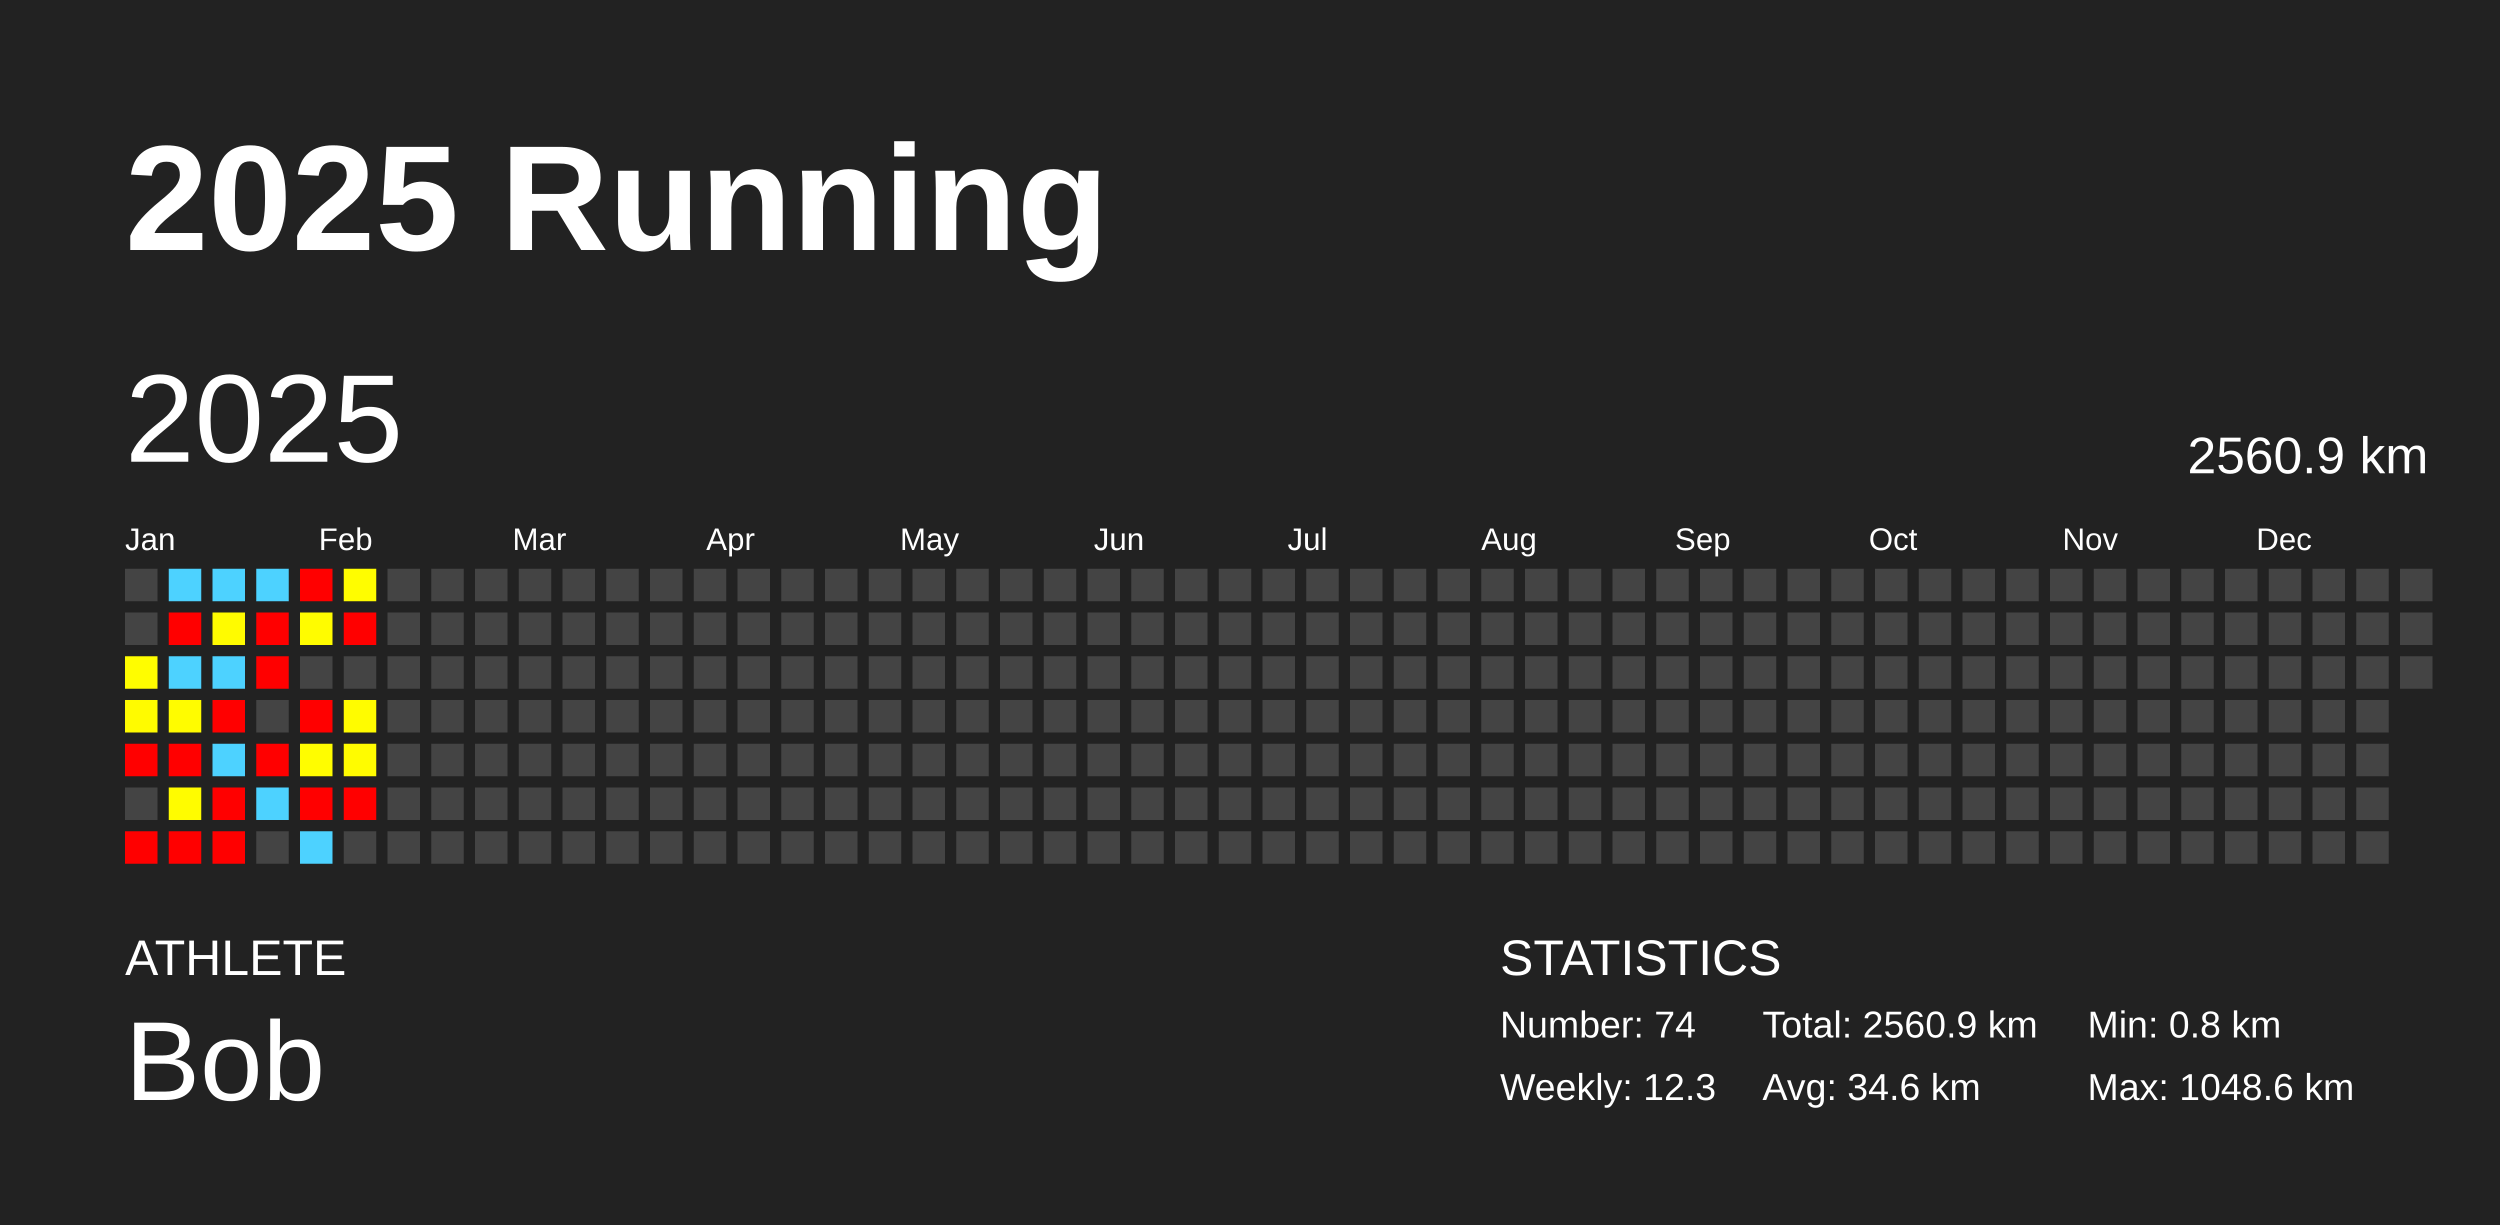
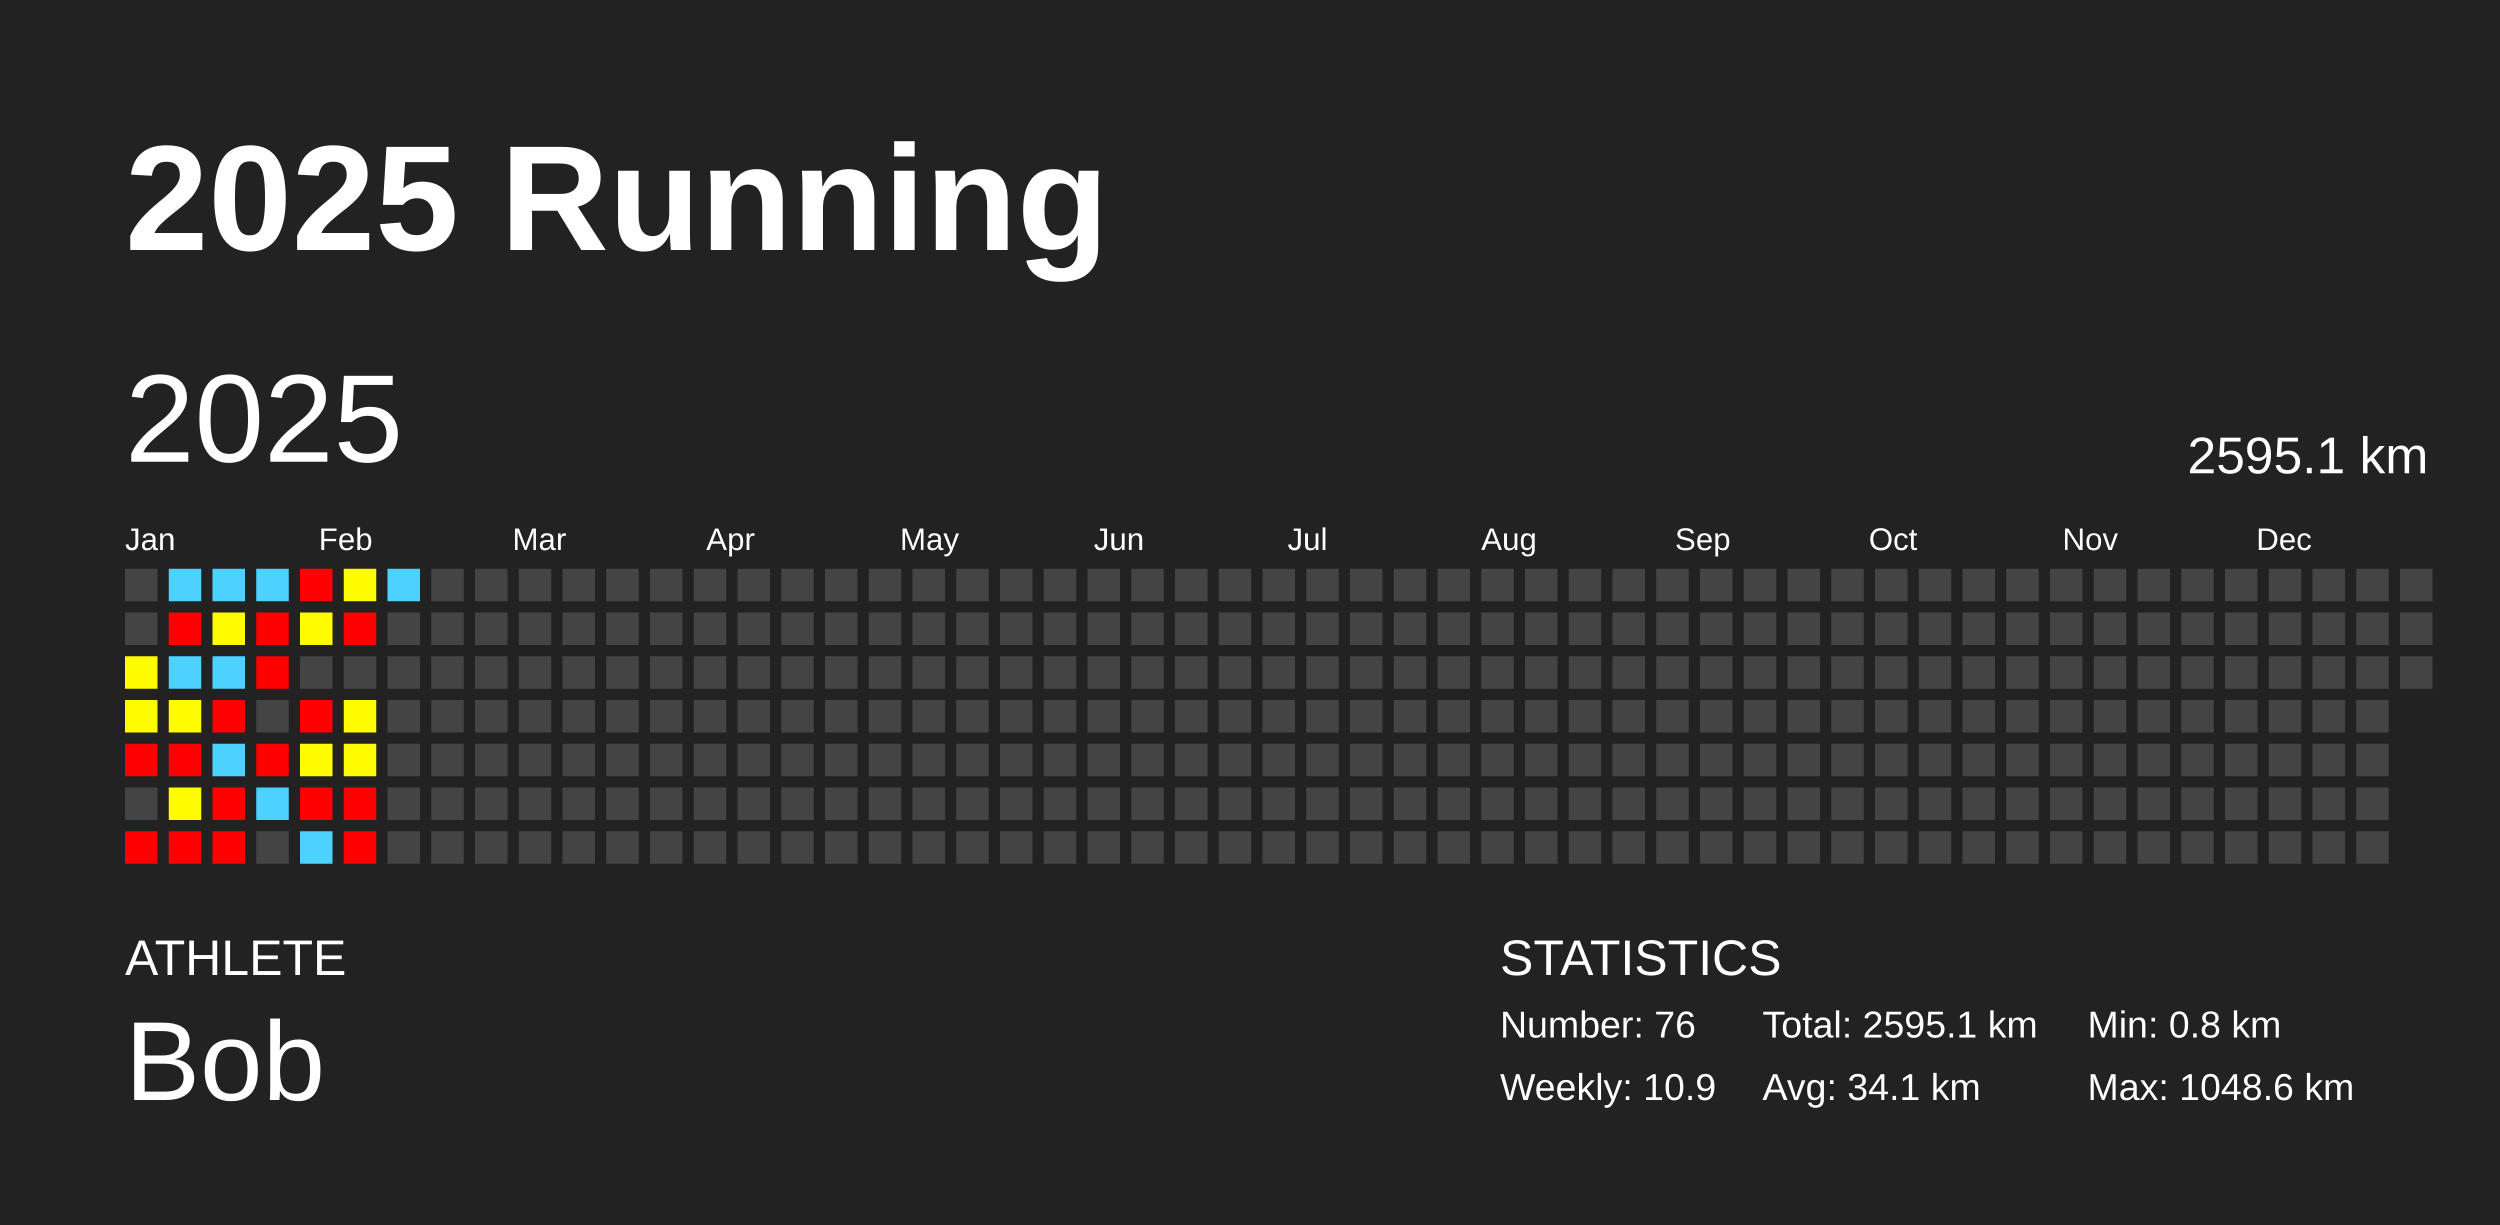
<svg xmlns="http://www.w3.org/2000/svg" baseProfile="full" height="98mm" version="1.1" viewBox="0,0,200,98" width="200mm">
  <defs />
  <rect fill="#222222" height="98" width="200" x="0" y="0" />
  <text fill="#FFFFFF" style="font-size:12px; font-family:Arial; font-weight:bold;" x="10" y="20">2025 Running</text>
  <text fill="#FFFFFF" style="font-size:4px; font-family:Arial" x="10" y="78">ATHLETE</text>
  <text fill="#FFFFFF" style="font-size:9px; font-family:Arial" x="10" y="88">Bob</text>
  <text fill="#FFFFFF" style="font-size:4px; font-family:Arial" x="120" y="78">STATISTICS</text>
-   <text fill="#FFFFFF" style="font-size:3px; font-family:Arial" x="120" y="83">Number: 74</text>
-   <text fill="#FFFFFF" style="font-size:3px; font-family:Arial" x="120" y="88">Weekly: 12.3</text>
-   <text fill="#FFFFFF" style="font-size:3px; font-family:Arial" x="141" y="83">Total: 2560.9 km</text>
-   <text fill="#FFFFFF" style="font-size:3px; font-family:Arial" x="141" y="88">Avg: 34.6 km</text>
+   <text fill="#FFFFFF" style="font-size:3px; font-family:Arial" x="120" y="83">Number: 76</text>
+   <text fill="#FFFFFF" style="font-size:3px; font-family:Arial" x="120" y="88">Weekly: 10.9</text>
+   <text fill="#FFFFFF" style="font-size:3px; font-family:Arial" x="141" y="83">Total: 2595.1 km</text>
+   <text fill="#FFFFFF" style="font-size:3px; font-family:Arial" x="141" y="88">Avg: 34.1 km</text>
  <text fill="#FFFFFF" style="font-size:3px; font-family:Arial" x="167" y="83">Min: 0.8 km</text>
  <text fill="#FFFFFF" style="font-size:3px; font-family:Arial" x="167" y="88">Max: 1048.6 km</text>
  <text dominant-baseline="hanging" fill="#FFFFFF" style="font-size:10.0px; font-family:Arial;" x="10" y="30">2025</text>
-   <text dominant-baseline="hanging" fill="#FFFFFF" style="font-size:4.125px; font-family:Arial;" x="175" y="35">2560.9 km</text>
+   <text dominant-baseline="hanging" fill="#FFFFFF" style="font-size:4.125px; font-family:Arial;" x="175" y="35">2595.1 km</text>
  <text fill="#FFFFFF" style="font-size:2.5px; font-family:Arial" x="10.0" y="44">Jan</text>
  <text fill="#FFFFFF" style="font-size:2.5px; font-family:Arial" x="25.5" y="44">Feb</text>
  <text fill="#FFFFFF" style="font-size:2.5px; font-family:Arial" x="41.0" y="44">Mar</text>
  <text fill="#FFFFFF" style="font-size:2.5px; font-family:Arial" x="56.5" y="44">Apr</text>
  <text fill="#FFFFFF" style="font-size:2.5px; font-family:Arial" x="72.0" y="44">May</text>
  <text fill="#FFFFFF" style="font-size:2.5px; font-family:Arial" x="87.5" y="44">Jun</text>
  <text fill="#FFFFFF" style="font-size:2.5px; font-family:Arial" x="103.0" y="44">Jul</text>
  <text fill="#FFFFFF" style="font-size:2.5px; font-family:Arial" x="118.5" y="44">Aug</text>
  <text fill="#FFFFFF" style="font-size:2.5px; font-family:Arial" x="134.0" y="44">Sep</text>
  <text fill="#FFFFFF" style="font-size:2.5px; font-family:Arial" x="149.5" y="44">Oct</text>
  <text fill="#FFFFFF" style="font-size:2.5px; font-family:Arial" x="165.0" y="44">Nov</text>
  <text fill="#FFFFFF" style="font-size:2.5px; font-family:Arial" x="180.5" y="44">Dec</text>
  <rect fill="#444444" height="2.6" width="2.6" x="10.0" y="45.5" />
  <rect fill="#444444" height="2.6" width="2.6" x="10.0" y="49.0" />
  <rect fill="#fffd00" height="2.6" width="2.6" x="10.0" y="52.5" />
  <rect fill="#fffb00" height="2.6" width="2.6" x="10.0" y="56.0" />
  <rect fill="red" height="2.6" width="2.6" x="10.0" y="59.5" />
  <rect fill="#444444" height="2.6" width="2.6" x="10.0" y="63.0" />
  <rect fill="red" height="2.6" width="2.6" x="10.0" y="66.5" />
  <rect fill="#4dd2ff" height="2.6" width="2.6" x="13.5" y="45.5" />
  <rect fill="red" height="2.6" width="2.6" x="13.5" y="49.0" />
  <rect fill="#4dd2ff" height="2.6" width="2.6" x="13.5" y="52.5" />
  <rect fill="#fffc00" height="2.6" width="2.6" x="13.5" y="56.0" />
  <rect fill="red" height="2.6" width="2.6" x="13.5" y="59.5" />
  <rect fill="#fffc00" height="2.6" width="2.6" x="13.5" y="63.0" />
  <rect fill="red" height="2.6" width="2.6" x="13.5" y="66.5" />
  <rect fill="#4dd2ff" height="2.6" width="2.6" x="17.0" y="45.5" />
  <rect fill="#fffb00" height="2.6" width="2.6" x="17.0" y="49.0" />
  <rect fill="#4dd2ff" height="2.6" width="2.6" x="17.0" y="52.5" />
  <rect fill="red" height="2.6" width="2.6" x="17.0" y="56.0" />
  <rect fill="#4dd2ff" height="2.6" width="2.6" x="17.0" y="59.5" />
  <rect fill="red" height="2.6" width="2.6" x="17.0" y="63.0" />
  <rect fill="red" height="2.6" width="2.6" x="17.0" y="66.5" />
  <rect fill="#4dd2ff" height="2.6" width="2.6" x="20.5" y="45.5" />
  <rect fill="red" height="2.6" width="2.6" x="20.5" y="49.0" />
  <rect fill="red" height="2.6" width="2.6" x="20.5" y="52.5" />
  <rect fill="#444444" height="2.6" width="2.6" x="20.5" y="56.0" />
  <rect fill="red" height="2.6" width="2.6" x="20.5" y="59.5" />
  <rect fill="#4dd2ff" height="2.6" width="2.6" x="20.5" y="63.0" />
  <rect fill="#444444" height="2.6" width="2.6" x="20.5" y="66.5" />
  <rect fill="red" height="2.6" width="2.6" x="24.0" y="45.5" />
  <rect fill="#fffc00" height="2.6" width="2.6" x="24.0" y="49.0" />
  <rect fill="#444444" height="2.6" width="2.6" x="24.0" y="52.5" />
  <rect fill="red" height="2.6" width="2.6" x="24.0" y="56.0" />
  <rect fill="#fffd00" height="2.6" width="2.6" x="24.0" y="59.5" />
  <rect fill="red" height="2.6" width="2.6" x="24.0" y="63.0" />
  <rect fill="#4dd2ff" height="2.6" width="2.6" x="24.0" y="66.5" />
  <rect fill="#fffd00" height="2.6" width="2.6" x="27.5" y="45.5" />
  <rect fill="red" height="2.6" width="2.6" x="27.5" y="49.0" />
  <rect fill="#444444" height="2.6" width="2.6" x="27.5" y="52.5" />
  <rect fill="#fffc00" height="2.6" width="2.6" x="27.5" y="56.0" />
  <rect fill="#fffc00" height="2.6" width="2.6" x="27.5" y="59.5" />
  <rect fill="red" height="2.6" width="2.6" x="27.5" y="63.0" />
-   <rect fill="#444444" height="2.6" width="2.6" x="27.5" y="66.5" />
-   <rect fill="#444444" height="2.6" width="2.6" x="31.0" y="45.5" />
+   <rect fill="red" height="2.6" width="2.6" x="27.5" y="66.5" />
+   <rect fill="#4dd2ff" height="2.6" width="2.6" x="31.0" y="45.5" />
  <rect fill="#444444" height="2.6" width="2.6" x="31.0" y="49.0" />
  <rect fill="#444444" height="2.6" width="2.6" x="31.0" y="52.5" />
  <rect fill="#444444" height="2.6" width="2.6" x="31.0" y="56.0" />
  <rect fill="#444444" height="2.6" width="2.6" x="31.0" y="59.5" />
  <rect fill="#444444" height="2.6" width="2.6" x="31.0" y="63.0" />
  <rect fill="#444444" height="2.6" width="2.6" x="31.0" y="66.5" />
  <rect fill="#444444" height="2.6" width="2.6" x="34.5" y="45.5" />
  <rect fill="#444444" height="2.6" width="2.6" x="34.5" y="49.0" />
  <rect fill="#444444" height="2.6" width="2.6" x="34.5" y="52.5" />
  <rect fill="#444444" height="2.6" width="2.6" x="34.5" y="56.0" />
  <rect fill="#444444" height="2.6" width="2.6" x="34.5" y="59.5" />
  <rect fill="#444444" height="2.6" width="2.6" x="34.5" y="63.0" />
  <rect fill="#444444" height="2.6" width="2.6" x="34.5" y="66.5" />
  <rect fill="#444444" height="2.6" width="2.6" x="38.0" y="45.5" />
  <rect fill="#444444" height="2.6" width="2.6" x="38.0" y="49.0" />
  <rect fill="#444444" height="2.6" width="2.6" x="38.0" y="52.5" />
  <rect fill="#444444" height="2.6" width="2.6" x="38.0" y="56.0" />
  <rect fill="#444444" height="2.6" width="2.6" x="38.0" y="59.5" />
  <rect fill="#444444" height="2.6" width="2.6" x="38.0" y="63.0" />
  <rect fill="#444444" height="2.6" width="2.6" x="38.0" y="66.5" />
  <rect fill="#444444" height="2.6" width="2.6" x="41.5" y="45.5" />
  <rect fill="#444444" height="2.6" width="2.6" x="41.5" y="49.0" />
  <rect fill="#444444" height="2.6" width="2.6" x="41.5" y="52.5" />
  <rect fill="#444444" height="2.6" width="2.6" x="41.5" y="56.0" />
  <rect fill="#444444" height="2.6" width="2.6" x="41.5" y="59.5" />
  <rect fill="#444444" height="2.6" width="2.6" x="41.5" y="63.0" />
  <rect fill="#444444" height="2.6" width="2.6" x="41.5" y="66.5" />
  <rect fill="#444444" height="2.6" width="2.6" x="45.0" y="45.5" />
  <rect fill="#444444" height="2.6" width="2.6" x="45.0" y="49.0" />
  <rect fill="#444444" height="2.6" width="2.6" x="45.0" y="52.5" />
  <rect fill="#444444" height="2.6" width="2.6" x="45.0" y="56.0" />
  <rect fill="#444444" height="2.6" width="2.6" x="45.0" y="59.5" />
  <rect fill="#444444" height="2.6" width="2.6" x="45.0" y="63.0" />
  <rect fill="#444444" height="2.6" width="2.6" x="45.0" y="66.5" />
  <rect fill="#444444" height="2.6" width="2.6" x="48.5" y="45.5" />
  <rect fill="#444444" height="2.6" width="2.6" x="48.5" y="49.0" />
  <rect fill="#444444" height="2.6" width="2.6" x="48.5" y="52.5" />
  <rect fill="#444444" height="2.6" width="2.6" x="48.5" y="56.0" />
  <rect fill="#444444" height="2.6" width="2.6" x="48.5" y="59.5" />
  <rect fill="#444444" height="2.6" width="2.6" x="48.5" y="63.0" />
  <rect fill="#444444" height="2.6" width="2.6" x="48.5" y="66.5" />
  <rect fill="#444444" height="2.6" width="2.6" x="52.0" y="45.5" />
  <rect fill="#444444" height="2.6" width="2.6" x="52.0" y="49.0" />
  <rect fill="#444444" height="2.6" width="2.6" x="52.0" y="52.5" />
  <rect fill="#444444" height="2.6" width="2.6" x="52.0" y="56.0" />
  <rect fill="#444444" height="2.6" width="2.6" x="52.0" y="59.5" />
  <rect fill="#444444" height="2.6" width="2.6" x="52.0" y="63.0" />
  <rect fill="#444444" height="2.6" width="2.6" x="52.0" y="66.5" />
  <rect fill="#444444" height="2.6" width="2.6" x="55.5" y="45.5" />
  <rect fill="#444444" height="2.6" width="2.6" x="55.5" y="49.0" />
  <rect fill="#444444" height="2.6" width="2.6" x="55.5" y="52.5" />
  <rect fill="#444444" height="2.6" width="2.6" x="55.5" y="56.0" />
  <rect fill="#444444" height="2.6" width="2.6" x="55.5" y="59.5" />
  <rect fill="#444444" height="2.6" width="2.6" x="55.5" y="63.0" />
  <rect fill="#444444" height="2.6" width="2.6" x="55.5" y="66.5" />
  <rect fill="#444444" height="2.6" width="2.6" x="59.0" y="45.5" />
  <rect fill="#444444" height="2.6" width="2.6" x="59.0" y="49.0" />
  <rect fill="#444444" height="2.6" width="2.6" x="59.0" y="52.5" />
  <rect fill="#444444" height="2.6" width="2.6" x="59.0" y="56.0" />
  <rect fill="#444444" height="2.6" width="2.6" x="59.0" y="59.5" />
  <rect fill="#444444" height="2.6" width="2.6" x="59.0" y="63.0" />
  <rect fill="#444444" height="2.6" width="2.6" x="59.0" y="66.5" />
  <rect fill="#444444" height="2.6" width="2.6" x="62.5" y="45.5" />
  <rect fill="#444444" height="2.6" width="2.6" x="62.5" y="49.0" />
  <rect fill="#444444" height="2.6" width="2.6" x="62.5" y="52.5" />
  <rect fill="#444444" height="2.6" width="2.6" x="62.5" y="56.0" />
  <rect fill="#444444" height="2.6" width="2.6" x="62.5" y="59.5" />
  <rect fill="#444444" height="2.6" width="2.6" x="62.5" y="63.0" />
  <rect fill="#444444" height="2.6" width="2.6" x="62.5" y="66.5" />
  <rect fill="#444444" height="2.6" width="2.6" x="66.0" y="45.5" />
  <rect fill="#444444" height="2.6" width="2.6" x="66.0" y="49.0" />
  <rect fill="#444444" height="2.6" width="2.6" x="66.0" y="52.5" />
  <rect fill="#444444" height="2.6" width="2.6" x="66.0" y="56.0" />
  <rect fill="#444444" height="2.6" width="2.6" x="66.0" y="59.5" />
  <rect fill="#444444" height="2.6" width="2.6" x="66.0" y="63.0" />
  <rect fill="#444444" height="2.6" width="2.6" x="66.0" y="66.5" />
  <rect fill="#444444" height="2.6" width="2.6" x="69.5" y="45.5" />
  <rect fill="#444444" height="2.6" width="2.6" x="69.5" y="49.0" />
  <rect fill="#444444" height="2.6" width="2.6" x="69.5" y="52.5" />
  <rect fill="#444444" height="2.6" width="2.6" x="69.5" y="56.0" />
  <rect fill="#444444" height="2.6" width="2.6" x="69.5" y="59.5" />
  <rect fill="#444444" height="2.6" width="2.6" x="69.5" y="63.0" />
  <rect fill="#444444" height="2.6" width="2.6" x="69.5" y="66.5" />
  <rect fill="#444444" height="2.6" width="2.6" x="73.0" y="45.5" />
  <rect fill="#444444" height="2.6" width="2.6" x="73.0" y="49.0" />
  <rect fill="#444444" height="2.6" width="2.6" x="73.0" y="52.5" />
  <rect fill="#444444" height="2.6" width="2.6" x="73.0" y="56.0" />
  <rect fill="#444444" height="2.6" width="2.6" x="73.0" y="59.5" />
  <rect fill="#444444" height="2.6" width="2.6" x="73.0" y="63.0" />
  <rect fill="#444444" height="2.6" width="2.6" x="73.0" y="66.5" />
  <rect fill="#444444" height="2.6" width="2.6" x="76.5" y="45.5" />
  <rect fill="#444444" height="2.6" width="2.6" x="76.5" y="49.0" />
  <rect fill="#444444" height="2.6" width="2.6" x="76.5" y="52.5" />
  <rect fill="#444444" height="2.6" width="2.6" x="76.5" y="56.0" />
  <rect fill="#444444" height="2.6" width="2.6" x="76.5" y="59.5" />
  <rect fill="#444444" height="2.6" width="2.6" x="76.5" y="63.0" />
  <rect fill="#444444" height="2.6" width="2.6" x="76.5" y="66.5" />
  <rect fill="#444444" height="2.6" width="2.6" x="80.0" y="45.5" />
  <rect fill="#444444" height="2.6" width="2.6" x="80.0" y="49.0" />
  <rect fill="#444444" height="2.6" width="2.6" x="80.0" y="52.5" />
  <rect fill="#444444" height="2.6" width="2.6" x="80.0" y="56.0" />
  <rect fill="#444444" height="2.6" width="2.6" x="80.0" y="59.5" />
  <rect fill="#444444" height="2.6" width="2.6" x="80.0" y="63.0" />
  <rect fill="#444444" height="2.6" width="2.6" x="80.0" y="66.5" />
  <rect fill="#444444" height="2.6" width="2.6" x="83.5" y="45.5" />
  <rect fill="#444444" height="2.6" width="2.6" x="83.5" y="49.0" />
  <rect fill="#444444" height="2.6" width="2.6" x="83.5" y="52.5" />
  <rect fill="#444444" height="2.6" width="2.6" x="83.5" y="56.0" />
  <rect fill="#444444" height="2.6" width="2.6" x="83.5" y="59.5" />
  <rect fill="#444444" height="2.6" width="2.6" x="83.5" y="63.0" />
  <rect fill="#444444" height="2.6" width="2.6" x="83.5" y="66.5" />
  <rect fill="#444444" height="2.6" width="2.6" x="87.0" y="45.5" />
  <rect fill="#444444" height="2.6" width="2.6" x="87.0" y="49.0" />
  <rect fill="#444444" height="2.6" width="2.6" x="87.0" y="52.5" />
  <rect fill="#444444" height="2.6" width="2.6" x="87.0" y="56.0" />
  <rect fill="#444444" height="2.6" width="2.6" x="87.0" y="59.5" />
  <rect fill="#444444" height="2.6" width="2.6" x="87.0" y="63.0" />
  <rect fill="#444444" height="2.6" width="2.6" x="87.0" y="66.5" />
  <rect fill="#444444" height="2.6" width="2.6" x="90.5" y="45.5" />
  <rect fill="#444444" height="2.6" width="2.6" x="90.5" y="49.0" />
  <rect fill="#444444" height="2.6" width="2.6" x="90.5" y="52.5" />
  <rect fill="#444444" height="2.6" width="2.6" x="90.5" y="56.0" />
  <rect fill="#444444" height="2.6" width="2.6" x="90.5" y="59.5" />
  <rect fill="#444444" height="2.6" width="2.6" x="90.5" y="63.0" />
  <rect fill="#444444" height="2.6" width="2.6" x="90.5" y="66.5" />
  <rect fill="#444444" height="2.6" width="2.6" x="94.0" y="45.5" />
  <rect fill="#444444" height="2.6" width="2.6" x="94.0" y="49.0" />
  <rect fill="#444444" height="2.6" width="2.6" x="94.0" y="52.5" />
  <rect fill="#444444" height="2.6" width="2.6" x="94.0" y="56.0" />
  <rect fill="#444444" height="2.6" width="2.6" x="94.0" y="59.5" />
  <rect fill="#444444" height="2.6" width="2.6" x="94.0" y="63.0" />
  <rect fill="#444444" height="2.6" width="2.6" x="94.0" y="66.5" />
  <rect fill="#444444" height="2.6" width="2.6" x="97.5" y="45.5" />
  <rect fill="#444444" height="2.6" width="2.6" x="97.5" y="49.0" />
  <rect fill="#444444" height="2.6" width="2.6" x="97.5" y="52.5" />
  <rect fill="#444444" height="2.6" width="2.6" x="97.5" y="56.0" />
  <rect fill="#444444" height="2.6" width="2.6" x="97.5" y="59.5" />
  <rect fill="#444444" height="2.6" width="2.6" x="97.5" y="63.0" />
  <rect fill="#444444" height="2.6" width="2.6" x="97.5" y="66.5" />
  <rect fill="#444444" height="2.6" width="2.6" x="101.0" y="45.5" />
  <rect fill="#444444" height="2.6" width="2.6" x="101.0" y="49.0" />
  <rect fill="#444444" height="2.6" width="2.6" x="101.0" y="52.5" />
  <rect fill="#444444" height="2.6" width="2.6" x="101.0" y="56.0" />
  <rect fill="#444444" height="2.6" width="2.6" x="101.0" y="59.5" />
  <rect fill="#444444" height="2.6" width="2.6" x="101.0" y="63.0" />
  <rect fill="#444444" height="2.6" width="2.6" x="101.0" y="66.5" />
  <rect fill="#444444" height="2.6" width="2.6" x="104.5" y="45.5" />
  <rect fill="#444444" height="2.6" width="2.6" x="104.5" y="49.0" />
  <rect fill="#444444" height="2.6" width="2.6" x="104.5" y="52.5" />
  <rect fill="#444444" height="2.6" width="2.6" x="104.5" y="56.0" />
  <rect fill="#444444" height="2.6" width="2.6" x="104.5" y="59.5" />
  <rect fill="#444444" height="2.6" width="2.6" x="104.5" y="63.0" />
  <rect fill="#444444" height="2.6" width="2.6" x="104.5" y="66.5" />
  <rect fill="#444444" height="2.6" width="2.6" x="108.0" y="45.5" />
  <rect fill="#444444" height="2.6" width="2.6" x="108.0" y="49.0" />
  <rect fill="#444444" height="2.6" width="2.6" x="108.0" y="52.5" />
  <rect fill="#444444" height="2.6" width="2.6" x="108.0" y="56.0" />
  <rect fill="#444444" height="2.6" width="2.6" x="108.0" y="59.5" />
  <rect fill="#444444" height="2.6" width="2.6" x="108.0" y="63.0" />
  <rect fill="#444444" height="2.6" width="2.6" x="108.0" y="66.5" />
  <rect fill="#444444" height="2.6" width="2.6" x="111.5" y="45.5" />
  <rect fill="#444444" height="2.6" width="2.6" x="111.5" y="49.0" />
  <rect fill="#444444" height="2.6" width="2.6" x="111.5" y="52.5" />
  <rect fill="#444444" height="2.6" width="2.6" x="111.5" y="56.0" />
  <rect fill="#444444" height="2.6" width="2.6" x="111.5" y="59.5" />
  <rect fill="#444444" height="2.6" width="2.6" x="111.5" y="63.0" />
  <rect fill="#444444" height="2.6" width="2.6" x="111.5" y="66.5" />
  <rect fill="#444444" height="2.6" width="2.6" x="115.0" y="45.5" />
  <rect fill="#444444" height="2.6" width="2.6" x="115.0" y="49.0" />
  <rect fill="#444444" height="2.6" width="2.6" x="115.0" y="52.5" />
  <rect fill="#444444" height="2.6" width="2.6" x="115.0" y="56.0" />
  <rect fill="#444444" height="2.6" width="2.6" x="115.0" y="59.5" />
  <rect fill="#444444" height="2.6" width="2.6" x="115.0" y="63.0" />
  <rect fill="#444444" height="2.6" width="2.6" x="115.0" y="66.5" />
  <rect fill="#444444" height="2.6" width="2.6" x="118.5" y="45.5" />
  <rect fill="#444444" height="2.6" width="2.6" x="118.5" y="49.0" />
  <rect fill="#444444" height="2.6" width="2.6" x="118.5" y="52.5" />
  <rect fill="#444444" height="2.6" width="2.6" x="118.5" y="56.0" />
  <rect fill="#444444" height="2.6" width="2.6" x="118.5" y="59.5" />
  <rect fill="#444444" height="2.6" width="2.6" x="118.5" y="63.0" />
  <rect fill="#444444" height="2.6" width="2.6" x="118.5" y="66.5" />
  <rect fill="#444444" height="2.6" width="2.6" x="122.0" y="45.5" />
  <rect fill="#444444" height="2.6" width="2.6" x="122.0" y="49.0" />
  <rect fill="#444444" height="2.6" width="2.6" x="122.0" y="52.5" />
  <rect fill="#444444" height="2.6" width="2.6" x="122.0" y="56.0" />
  <rect fill="#444444" height="2.6" width="2.6" x="122.0" y="59.5" />
  <rect fill="#444444" height="2.6" width="2.6" x="122.0" y="63.0" />
  <rect fill="#444444" height="2.6" width="2.6" x="122.0" y="66.5" />
  <rect fill="#444444" height="2.6" width="2.6" x="125.5" y="45.5" />
  <rect fill="#444444" height="2.6" width="2.6" x="125.5" y="49.0" />
  <rect fill="#444444" height="2.6" width="2.6" x="125.5" y="52.5" />
  <rect fill="#444444" height="2.6" width="2.6" x="125.5" y="56.0" />
  <rect fill="#444444" height="2.6" width="2.6" x="125.5" y="59.5" />
  <rect fill="#444444" height="2.6" width="2.6" x="125.5" y="63.0" />
  <rect fill="#444444" height="2.6" width="2.6" x="125.5" y="66.5" />
  <rect fill="#444444" height="2.6" width="2.6" x="129.0" y="45.5" />
  <rect fill="#444444" height="2.6" width="2.6" x="129.0" y="49.0" />
  <rect fill="#444444" height="2.6" width="2.6" x="129.0" y="52.5" />
  <rect fill="#444444" height="2.6" width="2.6" x="129.0" y="56.0" />
  <rect fill="#444444" height="2.6" width="2.6" x="129.0" y="59.5" />
  <rect fill="#444444" height="2.6" width="2.6" x="129.0" y="63.0" />
  <rect fill="#444444" height="2.6" width="2.6" x="129.0" y="66.5" />
  <rect fill="#444444" height="2.6" width="2.6" x="132.5" y="45.5" />
  <rect fill="#444444" height="2.6" width="2.6" x="132.5" y="49.0" />
  <rect fill="#444444" height="2.6" width="2.6" x="132.5" y="52.5" />
  <rect fill="#444444" height="2.6" width="2.6" x="132.5" y="56.0" />
  <rect fill="#444444" height="2.6" width="2.6" x="132.5" y="59.5" />
  <rect fill="#444444" height="2.6" width="2.6" x="132.5" y="63.0" />
  <rect fill="#444444" height="2.6" width="2.6" x="132.5" y="66.5" />
  <rect fill="#444444" height="2.6" width="2.6" x="136.0" y="45.5" />
  <rect fill="#444444" height="2.6" width="2.6" x="136.0" y="49.0" />
  <rect fill="#444444" height="2.6" width="2.6" x="136.0" y="52.5" />
  <rect fill="#444444" height="2.6" width="2.6" x="136.0" y="56.0" />
  <rect fill="#444444" height="2.6" width="2.6" x="136.0" y="59.5" />
  <rect fill="#444444" height="2.6" width="2.6" x="136.0" y="63.0" />
  <rect fill="#444444" height="2.6" width="2.6" x="136.0" y="66.5" />
  <rect fill="#444444" height="2.6" width="2.6" x="139.5" y="45.5" />
  <rect fill="#444444" height="2.6" width="2.6" x="139.5" y="49.0" />
  <rect fill="#444444" height="2.6" width="2.6" x="139.5" y="52.5" />
  <rect fill="#444444" height="2.6" width="2.6" x="139.5" y="56.0" />
  <rect fill="#444444" height="2.6" width="2.6" x="139.5" y="59.5" />
  <rect fill="#444444" height="2.6" width="2.6" x="139.5" y="63.0" />
  <rect fill="#444444" height="2.6" width="2.6" x="139.5" y="66.5" />
  <rect fill="#444444" height="2.6" width="2.6" x="143.0" y="45.5" />
  <rect fill="#444444" height="2.6" width="2.6" x="143.0" y="49.0" />
  <rect fill="#444444" height="2.6" width="2.6" x="143.0" y="52.5" />
  <rect fill="#444444" height="2.6" width="2.6" x="143.0" y="56.0" />
  <rect fill="#444444" height="2.6" width="2.6" x="143.0" y="59.5" />
  <rect fill="#444444" height="2.6" width="2.6" x="143.0" y="63.0" />
  <rect fill="#444444" height="2.6" width="2.6" x="143.0" y="66.5" />
  <rect fill="#444444" height="2.6" width="2.6" x="146.5" y="45.5" />
  <rect fill="#444444" height="2.6" width="2.6" x="146.5" y="49.0" />
  <rect fill="#444444" height="2.6" width="2.6" x="146.5" y="52.5" />
  <rect fill="#444444" height="2.6" width="2.6" x="146.5" y="56.0" />
  <rect fill="#444444" height="2.6" width="2.6" x="146.5" y="59.5" />
  <rect fill="#444444" height="2.6" width="2.6" x="146.5" y="63.0" />
  <rect fill="#444444" height="2.6" width="2.6" x="146.5" y="66.5" />
  <rect fill="#444444" height="2.6" width="2.6" x="150.0" y="45.5" />
  <rect fill="#444444" height="2.6" width="2.6" x="150.0" y="49.0" />
  <rect fill="#444444" height="2.6" width="2.6" x="150.0" y="52.5" />
  <rect fill="#444444" height="2.6" width="2.6" x="150.0" y="56.0" />
  <rect fill="#444444" height="2.6" width="2.6" x="150.0" y="59.5" />
  <rect fill="#444444" height="2.6" width="2.6" x="150.0" y="63.0" />
  <rect fill="#444444" height="2.6" width="2.6" x="150.0" y="66.5" />
  <rect fill="#444444" height="2.6" width="2.6" x="153.5" y="45.5" />
  <rect fill="#444444" height="2.6" width="2.6" x="153.5" y="49.0" />
  <rect fill="#444444" height="2.6" width="2.6" x="153.5" y="52.5" />
  <rect fill="#444444" height="2.6" width="2.6" x="153.5" y="56.0" />
  <rect fill="#444444" height="2.6" width="2.6" x="153.5" y="59.5" />
  <rect fill="#444444" height="2.6" width="2.6" x="153.5" y="63.0" />
  <rect fill="#444444" height="2.6" width="2.6" x="153.5" y="66.5" />
  <rect fill="#444444" height="2.6" width="2.6" x="157.0" y="45.5" />
  <rect fill="#444444" height="2.6" width="2.6" x="157.0" y="49.0" />
  <rect fill="#444444" height="2.6" width="2.6" x="157.0" y="52.5" />
  <rect fill="#444444" height="2.6" width="2.6" x="157.0" y="56.0" />
  <rect fill="#444444" height="2.6" width="2.6" x="157.0" y="59.5" />
  <rect fill="#444444" height="2.6" width="2.6" x="157.0" y="63.0" />
  <rect fill="#444444" height="2.6" width="2.6" x="157.0" y="66.5" />
  <rect fill="#444444" height="2.6" width="2.6" x="160.5" y="45.5" />
  <rect fill="#444444" height="2.6" width="2.6" x="160.5" y="49.0" />
  <rect fill="#444444" height="2.6" width="2.6" x="160.5" y="52.5" />
  <rect fill="#444444" height="2.6" width="2.6" x="160.5" y="56.0" />
  <rect fill="#444444" height="2.6" width="2.6" x="160.5" y="59.5" />
  <rect fill="#444444" height="2.6" width="2.6" x="160.5" y="63.0" />
  <rect fill="#444444" height="2.6" width="2.6" x="160.5" y="66.5" />
  <rect fill="#444444" height="2.6" width="2.6" x="164.0" y="45.5" />
  <rect fill="#444444" height="2.6" width="2.6" x="164.0" y="49.0" />
  <rect fill="#444444" height="2.6" width="2.6" x="164.0" y="52.5" />
  <rect fill="#444444" height="2.6" width="2.6" x="164.0" y="56.0" />
  <rect fill="#444444" height="2.6" width="2.6" x="164.0" y="59.5" />
  <rect fill="#444444" height="2.6" width="2.6" x="164.0" y="63.0" />
  <rect fill="#444444" height="2.6" width="2.6" x="164.0" y="66.5" />
  <rect fill="#444444" height="2.6" width="2.6" x="167.5" y="45.5" />
  <rect fill="#444444" height="2.6" width="2.6" x="167.5" y="49.0" />
  <rect fill="#444444" height="2.6" width="2.6" x="167.5" y="52.5" />
  <rect fill="#444444" height="2.6" width="2.6" x="167.5" y="56.0" />
  <rect fill="#444444" height="2.6" width="2.6" x="167.5" y="59.5" />
  <rect fill="#444444" height="2.6" width="2.6" x="167.5" y="63.0" />
  <rect fill="#444444" height="2.6" width="2.6" x="167.5" y="66.5" />
  <rect fill="#444444" height="2.6" width="2.6" x="171.0" y="45.5" />
  <rect fill="#444444" height="2.6" width="2.6" x="171.0" y="49.0" />
  <rect fill="#444444" height="2.6" width="2.6" x="171.0" y="52.5" />
  <rect fill="#444444" height="2.6" width="2.6" x="171.0" y="56.0" />
  <rect fill="#444444" height="2.6" width="2.6" x="171.0" y="59.5" />
  <rect fill="#444444" height="2.6" width="2.6" x="171.0" y="63.0" />
  <rect fill="#444444" height="2.6" width="2.6" x="171.0" y="66.5" />
  <rect fill="#444444" height="2.6" width="2.6" x="174.5" y="45.5" />
  <rect fill="#444444" height="2.6" width="2.6" x="174.5" y="49.0" />
  <rect fill="#444444" height="2.6" width="2.6" x="174.5" y="52.5" />
  <rect fill="#444444" height="2.6" width="2.6" x="174.5" y="56.0" />
  <rect fill="#444444" height="2.6" width="2.6" x="174.5" y="59.5" />
  <rect fill="#444444" height="2.6" width="2.6" x="174.5" y="63.0" />
  <rect fill="#444444" height="2.6" width="2.6" x="174.5" y="66.5" />
  <rect fill="#444444" height="2.6" width="2.6" x="178.0" y="45.5" />
  <rect fill="#444444" height="2.6" width="2.6" x="178.0" y="49.0" />
  <rect fill="#444444" height="2.6" width="2.6" x="178.0" y="52.5" />
  <rect fill="#444444" height="2.6" width="2.6" x="178.0" y="56.0" />
  <rect fill="#444444" height="2.6" width="2.6" x="178.0" y="59.5" />
  <rect fill="#444444" height="2.6" width="2.6" x="178.0" y="63.0" />
  <rect fill="#444444" height="2.6" width="2.6" x="178.0" y="66.5" />
  <rect fill="#444444" height="2.6" width="2.6" x="181.5" y="45.5" />
  <rect fill="#444444" height="2.6" width="2.6" x="181.5" y="49.0" />
  <rect fill="#444444" height="2.6" width="2.6" x="181.5" y="52.5" />
  <rect fill="#444444" height="2.6" width="2.6" x="181.5" y="56.0" />
  <rect fill="#444444" height="2.6" width="2.6" x="181.5" y="59.5" />
  <rect fill="#444444" height="2.6" width="2.6" x="181.5" y="63.0" />
  <rect fill="#444444" height="2.6" width="2.6" x="181.5" y="66.5" />
  <rect fill="#444444" height="2.6" width="2.6" x="185.0" y="45.5" />
  <rect fill="#444444" height="2.6" width="2.6" x="185.0" y="49.0" />
  <rect fill="#444444" height="2.6" width="2.6" x="185.0" y="52.5" />
  <rect fill="#444444" height="2.6" width="2.6" x="185.0" y="56.0" />
  <rect fill="#444444" height="2.6" width="2.6" x="185.0" y="59.5" />
  <rect fill="#444444" height="2.6" width="2.6" x="185.0" y="63.0" />
  <rect fill="#444444" height="2.6" width="2.6" x="185.0" y="66.5" />
  <rect fill="#444444" height="2.6" width="2.6" x="188.5" y="45.5" />
  <rect fill="#444444" height="2.6" width="2.6" x="188.5" y="49.0" />
  <rect fill="#444444" height="2.6" width="2.6" x="188.5" y="52.5" />
  <rect fill="#444444" height="2.6" width="2.6" x="188.5" y="56.0" />
  <rect fill="#444444" height="2.6" width="2.6" x="188.5" y="59.5" />
  <rect fill="#444444" height="2.6" width="2.6" x="188.5" y="63.0" />
  <rect fill="#444444" height="2.6" width="2.6" x="188.5" y="66.5" />
  <rect fill="#444444" height="2.6" width="2.6" x="192.0" y="45.5" />
  <rect fill="#444444" height="2.6" width="2.6" x="192.0" y="49.0" />
  <rect fill="#444444" height="2.6" width="2.6" x="192.0" y="52.5" />
</svg>
